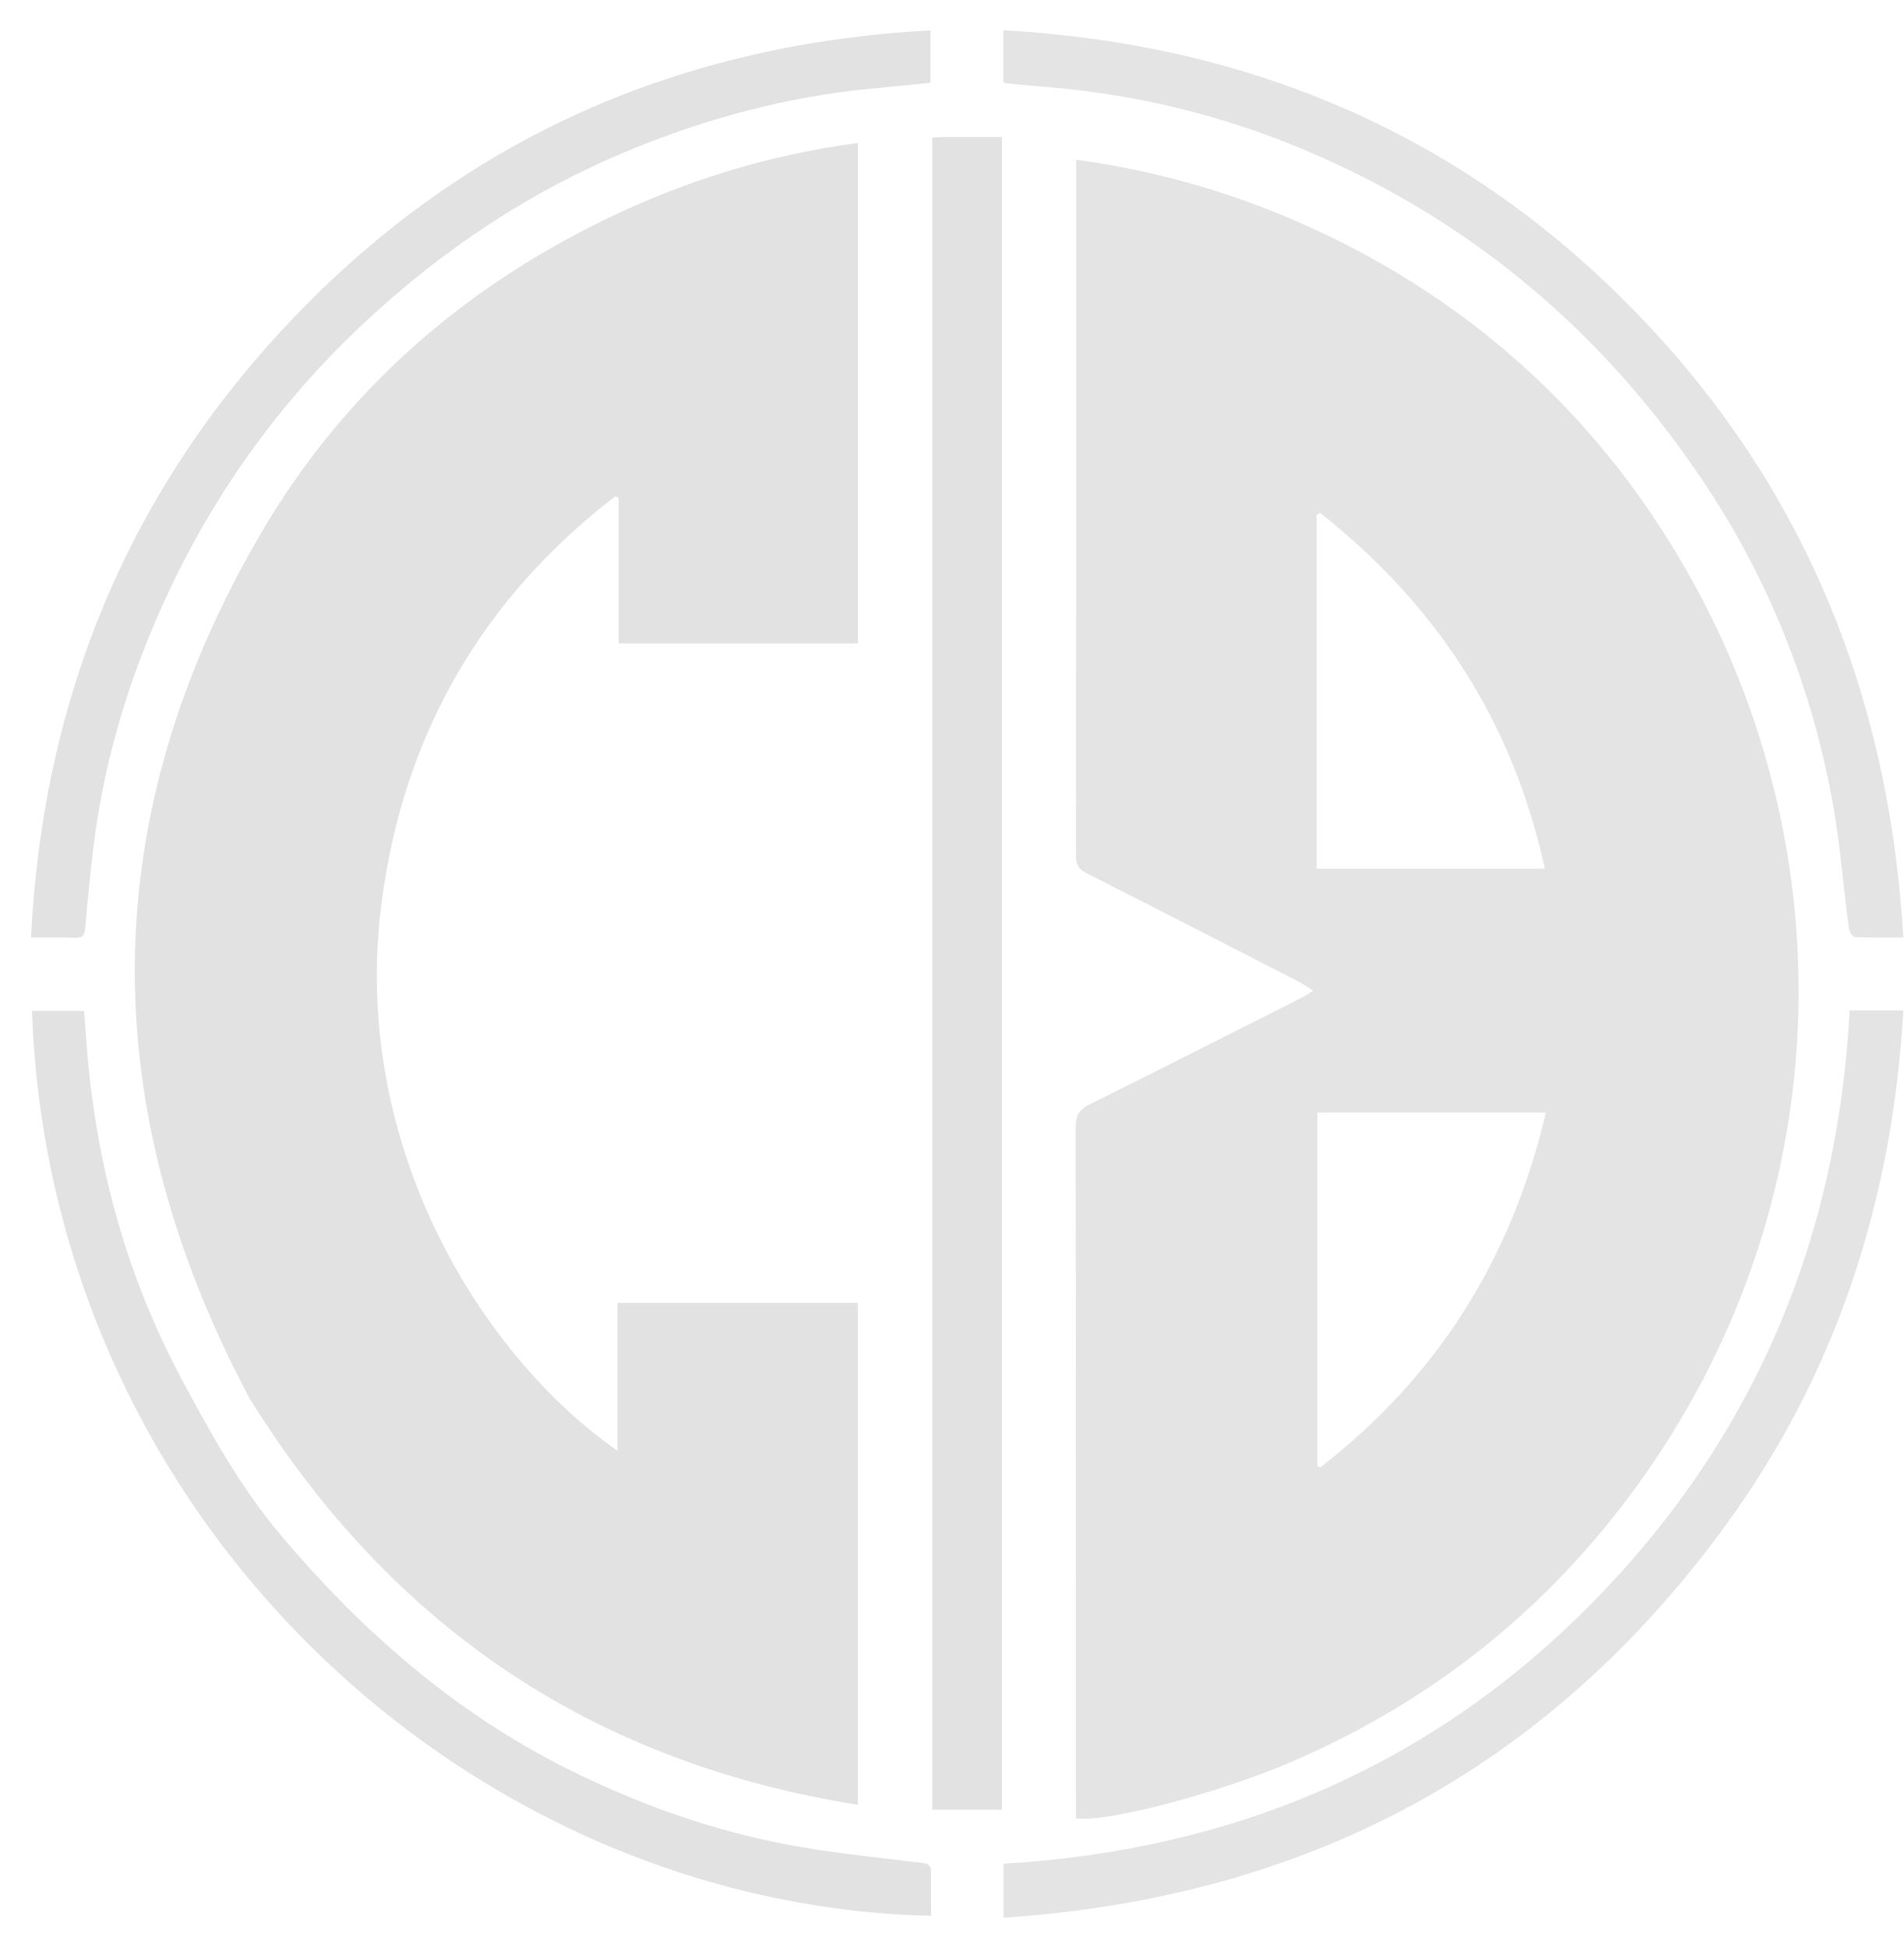
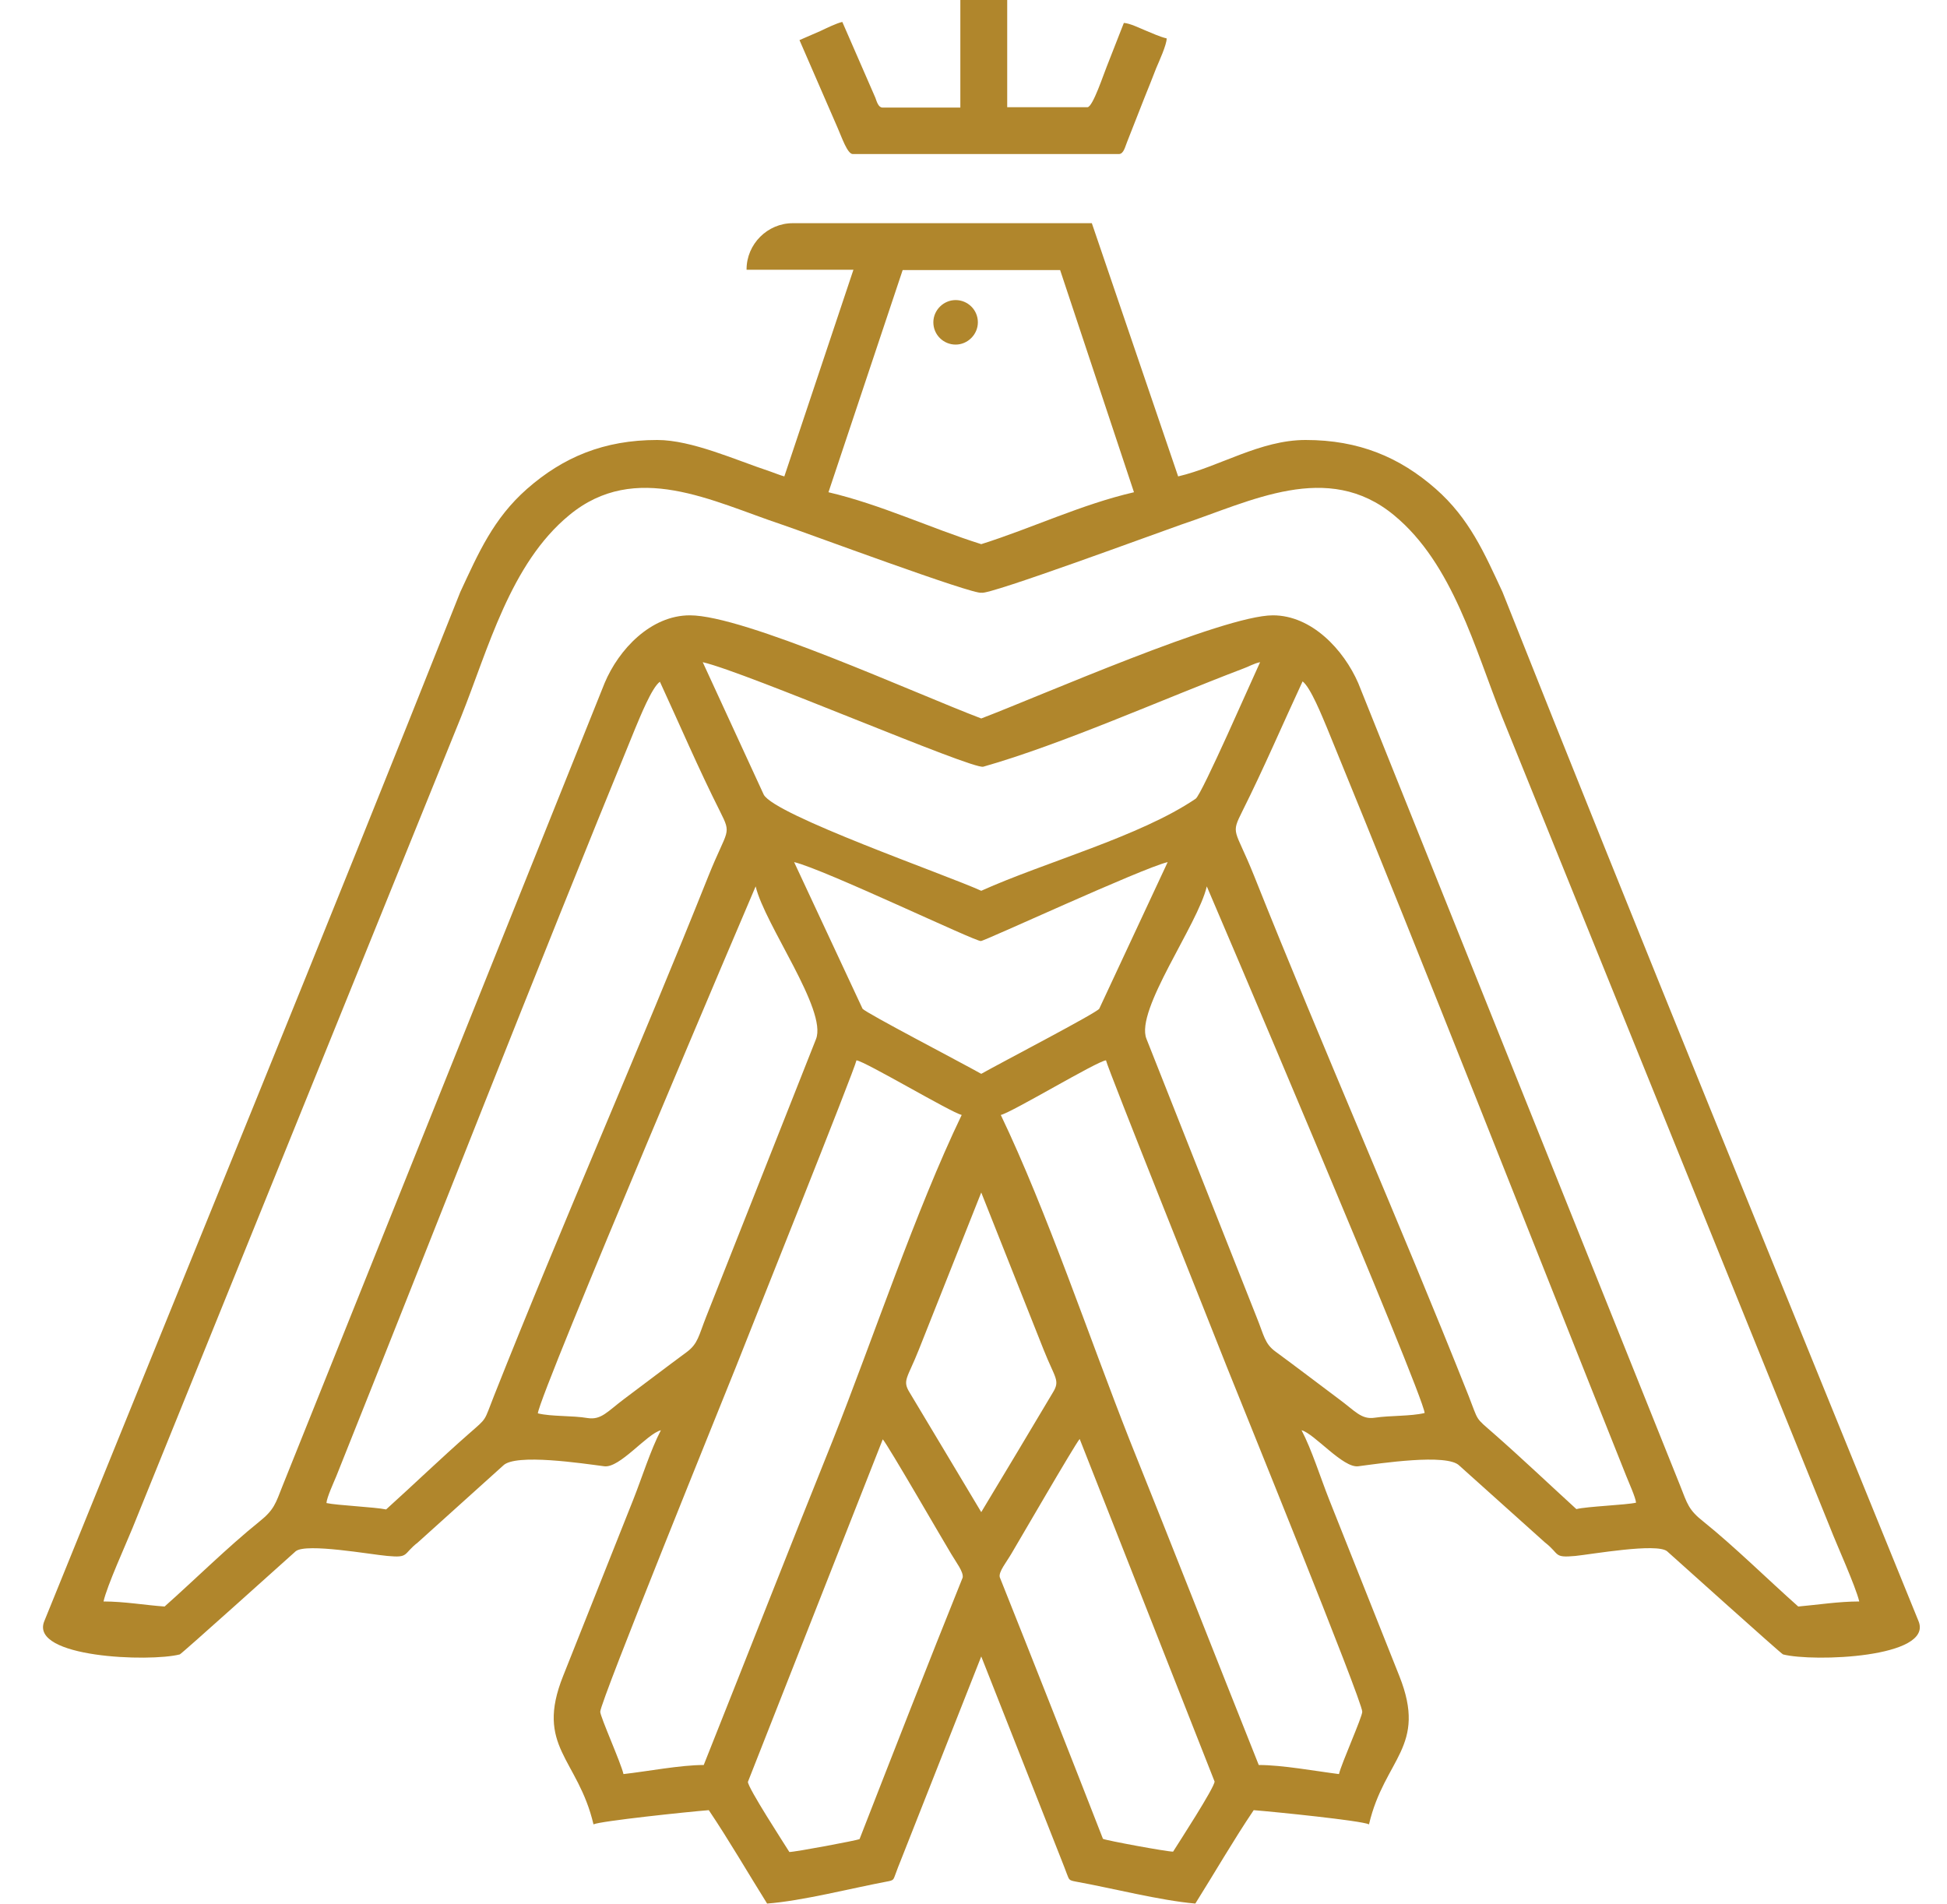
- <svg xmlns="http://www.w3.org/2000/svg" width="43" height="44" viewBox="0 0 43 44" fill="none">
-   <path d="M24.308 41.069C24.308 40.987 24.308 40.898 24.308 40.811C24.308 35.698 24.308 30.588 24.299 25.475C24.299 25.229 24.371 25.069 24.584 24.962C25.189 24.66 25.791 24.359 26.395 24.055C27.412 23.544 28.428 23.031 29.443 22.517C29.506 22.485 29.565 22.442 29.669 22.378C29.535 22.296 29.434 22.223 29.325 22.166C27.727 21.346 26.128 20.524 24.525 19.712C24.351 19.623 24.308 19.518 24.308 19.333C24.312 14.204 24.312 9.076 24.312 3.949C24.312 3.853 24.312 3.757 24.312 3.607C26.201 3.865 27.973 4.387 29.671 5.168C33.199 6.791 35.981 9.292 37.956 12.634C41.657 18.89 41.637 26.92 37.172 33.295C35.116 36.23 32.436 38.396 29.155 39.805C27.468 40.526 24.93 41.183 24.308 41.069ZM29.823 11.584C29.796 11.6 29.771 11.616 29.744 11.632C29.744 14.289 29.744 16.943 29.744 19.621C31.467 19.621 33.167 19.621 34.899 19.621C34.177 16.286 32.438 13.65 29.823 11.584ZM34.922 25.131C33.156 25.131 31.456 25.131 29.76 25.131C29.76 27.808 29.76 30.462 29.76 33.117C29.782 33.126 29.807 33.135 29.83 33.142C32.468 31.099 34.15 28.436 34.922 25.131Z" fill="#E4E4E4" />
-   <path d="M19.378 3.23C19.378 7.026 19.378 10.76 19.378 14.533C17.578 14.533 15.787 14.533 13.978 14.533C13.978 13.435 13.978 12.339 13.978 11.244C13.951 11.232 13.924 11.221 13.899 11.21C10.892 13.524 9.115 16.592 8.621 20.381C7.904 25.884 10.894 30.64 13.951 32.77C13.951 31.642 13.951 30.542 13.951 29.428C15.785 29.428 17.576 29.428 19.38 29.428C19.38 33.201 19.38 36.956 19.38 40.765C13.383 39.816 8.83 36.732 5.633 31.578C2.148 25.016 2.133 18.475 5.898 12.04C7.732 8.909 10.365 6.572 13.625 4.981C15.441 4.093 17.342 3.499 19.378 3.23Z" fill="#E2E2E2" />
-   <path d="M21.06 3.107C21.15 3.102 21.223 3.095 21.295 3.095C21.734 3.095 22.171 3.095 22.633 3.095C22.633 15.683 22.633 28.269 22.633 40.875C22.115 40.875 21.598 40.875 21.06 40.875C21.06 28.303 21.06 15.72 21.06 3.107Z" fill="#E2E2E2" />
-   <path d="M41.786 22.823C42.185 22.823 42.558 22.823 43 22.823C42.751 27.132 41.483 31.056 38.929 34.53C34.885 40.031 29.429 42.865 22.671 43.317C22.671 42.9 22.671 42.512 22.671 42.096C27.817 41.793 32.309 39.916 35.956 36.219C39.59 32.535 41.512 28.043 41.786 22.823Z" fill="#E4E4E4" />
-   <path d="M21.035 43.274C10.629 43.036 1.131 34.379 0.722 22.834C1.107 22.834 1.491 22.834 1.899 22.834C1.924 23.142 1.947 23.457 1.971 23.774C2.191 26.383 2.875 28.855 4.111 31.165C4.768 32.391 5.442 33.607 6.341 34.673C8.17 36.837 10.265 38.675 12.809 39.948C14.426 40.756 16.113 41.359 17.888 41.683C18.859 41.861 19.846 41.957 20.829 42.078C20.985 42.096 21.039 42.142 21.032 42.299C21.028 42.623 21.035 42.95 21.035 43.274Z" fill="#E2E2E2" />
-   <path d="M22.667 1.858C22.667 1.477 22.667 1.096 22.667 0.683C28.141 0.991 32.898 2.965 36.774 6.868C40.666 10.785 42.67 15.581 43 21.175C42.6 21.175 42.253 21.184 41.907 21.166C41.857 21.163 41.78 21.043 41.769 20.969C41.637 19.988 41.567 18.997 41.384 18.027C40.897 15.432 39.93 13.029 38.454 10.835C36.186 7.464 33.211 4.965 29.48 3.39C27.609 2.6 25.658 2.13 23.636 1.963C23.342 1.943 23.043 1.911 22.744 1.883C22.721 1.881 22.699 1.87 22.667 1.858Z" fill="#E4E4E4" />
-   <path d="M21.021 0.687C21.021 1.107 21.021 1.482 21.021 1.87C20.55 1.915 20.093 1.961 19.633 2.007C17.754 2.192 15.95 2.678 14.204 3.399C11.994 4.312 10.034 5.615 8.279 7.245C6.416 8.975 4.939 10.991 3.848 13.289C2.974 15.131 2.368 17.062 2.116 19.093C2.039 19.719 1.98 20.344 1.924 20.972C1.91 21.127 1.865 21.186 1.706 21.182C1.383 21.17 1.061 21.177 0.701 21.177C0.971 15.699 2.956 10.981 6.717 7.09C10.613 3.059 15.427 0.986 21.021 0.687Z" fill="#E2E2E2" />
+ <svg xmlns="http://www.w3.org/2000/svg" width="45" height="44" viewBox="0 0 45 44" fill="none">
+   <path fill-rule="evenodd" clip-rule="evenodd" d="M19.359 2.954C19.452 3.164 19.585 3.561 19.71 3.561H25.858C25.975 3.561 26.006 3.382 26.053 3.273L26.451 2.26C26.544 2.026 26.638 1.8 26.723 1.574C26.786 1.426 26.965 1.036 26.965 0.888C26.801 0.849 26.622 0.764 26.466 0.701C26.334 0.647 26.116 0.538 25.975 0.53L25.578 1.543C25.515 1.691 25.258 2.478 25.134 2.478H23.279V0H22.196V2.486H20.395C20.302 2.486 20.263 2.346 20.232 2.26L19.468 0.507C19.328 0.538 19.094 0.655 18.961 0.717L18.478 0.927L19.359 2.954Z" fill="#B0862C" />
+   <path fill-rule="evenodd" clip-rule="evenodd" d="M18.322 5.159H25.235L27.23 11.012C28.189 10.786 29.124 10.17 30.176 10.17C31.407 10.17 32.35 10.568 33.184 11.3C33.963 11.986 34.306 12.781 34.727 13.685C37.883 21.634 41.125 29.552 44.344 37.477C44.679 38.319 41.912 38.42 41.211 38.241C41.172 38.233 38.725 36.028 38.53 35.856C38.288 35.661 36.792 35.926 36.41 35.965C35.896 36.012 36.06 35.926 35.709 35.654L33.729 33.877C33.449 33.588 31.875 33.83 31.392 33.892C31.041 33.939 30.378 33.136 30.082 33.059C30.316 33.503 30.526 34.173 30.721 34.664L32.342 38.74C32.997 40.384 31.999 40.641 31.641 42.169C31.469 42.083 29.467 41.88 28.976 41.841C28.508 42.535 28.072 43.291 27.627 44C26.817 43.93 25.695 43.642 24.869 43.493C24.705 43.462 24.713 43.455 24.658 43.314C24.619 43.205 24.58 43.112 24.541 43.01L22.679 38.288L20.816 43.01C20.777 43.104 20.738 43.205 20.699 43.314C20.645 43.455 20.66 43.462 20.489 43.493C19.663 43.649 18.541 43.938 17.73 44C17.286 43.291 16.849 42.535 16.382 41.841C15.891 41.88 13.888 42.091 13.717 42.169C13.358 40.641 12.361 40.376 13.015 38.74L14.636 34.664C14.831 34.173 15.041 33.503 15.275 33.059C14.948 33.144 14.325 33.939 13.966 33.892C13.483 33.83 11.909 33.588 11.628 33.877L9.656 35.654C9.306 35.926 9.462 36.012 8.955 35.965C8.581 35.934 7.077 35.661 6.835 35.856C6.641 36.028 4.193 38.233 4.155 38.241C3.461 38.42 0.687 38.319 1.022 37.477C4.232 29.552 7.482 21.634 10.638 13.685C11.059 12.781 11.402 11.986 12.181 11.3C13.015 10.568 13.958 10.17 15.19 10.17C15.992 10.17 17.013 10.638 17.793 10.895C17.886 10.926 18.034 10.988 18.128 11.012L19.725 6.235H17.255V6.227C17.255 5.642 17.738 5.159 18.322 5.159ZM24.502 6.242H20.863L19.148 11.378C20.372 11.666 21.494 12.204 22.679 12.578C23.863 12.204 24.993 11.659 26.209 11.378L24.502 6.242ZM22.679 34.952C23.232 34.033 23.785 33.113 24.331 32.193C24.51 31.905 24.386 31.866 24.12 31.196L22.679 27.564L21.237 31.196C20.972 31.866 20.847 31.905 21.027 32.193C21.58 33.121 22.133 34.033 22.679 34.952ZM22.679 24.821C23.177 24.541 25.336 23.418 25.406 23.317L26.988 19.927C26.396 20.067 22.726 21.766 22.671 21.751C22.578 21.782 19.047 20.091 18.354 19.927L19.936 23.317C20.021 23.418 22.18 24.541 22.679 24.821ZM22.679 20.59C24.152 19.927 26.349 19.335 27.635 18.462C27.776 18.368 28.944 15.688 29.124 15.306C28.976 15.337 28.866 15.407 28.734 15.454C26.887 16.155 24.541 17.207 22.726 17.722C22.468 17.792 17.255 15.54 16.242 15.306L17.652 18.368C17.909 18.844 21.876 20.223 22.679 20.59ZM22.679 16.607C23.996 16.108 28.274 14.223 29.42 14.223C30.316 14.223 31.056 15.017 31.392 15.789L38.834 34.344C38.998 34.757 39.021 34.898 39.379 35.178C40.096 35.755 40.86 36.511 41.562 37.134C42.006 37.095 42.497 37.017 42.972 37.017C42.886 36.659 42.442 35.685 42.302 35.319L34.719 16.576C34.088 15.002 33.581 13.03 32.218 11.908C30.682 10.638 28.913 11.588 27.3 12.126C26.786 12.305 22.842 13.763 22.687 13.7C22.523 13.763 18.587 12.298 18.073 12.126C16.46 11.588 14.691 10.638 13.156 11.908C11.792 13.03 11.285 15.002 10.654 16.576L3.063 35.319C2.915 35.685 2.471 36.659 2.393 37.017C2.869 37.017 3.36 37.103 3.804 37.134C4.505 36.511 5.269 35.755 5.986 35.178C6.337 34.898 6.368 34.757 6.531 34.344L13.974 15.789C14.301 15.01 15.041 14.223 15.945 14.223C17.208 14.223 21.12 16.015 22.679 16.607ZM17.013 31.586C16.725 32.31 13.873 39.332 13.873 39.566C13.873 39.683 14.356 40.758 14.41 41.007C14.964 40.945 15.727 40.797 16.265 40.797C17.262 38.295 18.244 35.786 19.25 33.285C20.185 30.931 21.159 27.993 22.227 25.772C21.97 25.709 19.998 24.533 19.795 24.509C19.756 24.72 17.333 30.767 17.013 31.586ZM21.985 35.919C21.822 35.654 20.528 33.409 20.403 33.269L17.286 41.187C17.286 41.327 18.128 42.621 18.244 42.808C18.385 42.808 19.788 42.543 19.866 42.511C20.653 40.493 21.44 38.475 22.25 36.464C22.273 36.332 22.094 36.106 21.985 35.919ZM17.465 20.488C17.457 20.496 12.47 32.217 12.431 32.669C12.75 32.747 13.218 32.716 13.584 32.778C13.896 32.825 14.036 32.63 14.418 32.342C14.909 31.975 15.377 31.617 15.875 31.25C16.133 31.056 16.148 30.876 16.32 30.44L18.86 24.018C19.125 23.348 17.676 21.377 17.465 20.488ZM14.683 16.833C12.329 22.577 10.077 28.359 7.771 34.126C7.716 34.259 7.552 34.617 7.545 34.742C7.786 34.796 8.667 34.835 8.924 34.89C9.563 34.313 10.194 33.705 10.833 33.144C11.277 32.755 11.176 32.871 11.418 32.264C13.015 28.235 14.769 24.268 16.374 20.247C16.818 19.14 16.92 19.311 16.639 18.75C16.148 17.776 15.712 16.755 15.252 15.758C15.065 15.89 14.792 16.576 14.683 16.833ZM28.352 31.586C28.033 30.767 25.609 24.72 25.562 24.509C25.36 24.525 23.396 25.709 23.131 25.772C24.198 28.001 25.18 30.931 26.108 33.285C27.113 35.786 28.095 38.295 29.093 40.797C29.638 40.797 30.394 40.937 30.947 41.007C31.002 40.766 31.485 39.69 31.485 39.566C31.493 39.332 28.64 32.31 28.352 31.586ZM23.372 35.919C23.263 36.106 23.076 36.332 23.107 36.456C23.91 38.467 24.705 40.485 25.492 42.504C25.57 42.543 26.965 42.8 27.113 42.8C27.23 42.613 28.072 41.319 28.072 41.179L24.954 33.261C24.83 33.409 23.536 35.646 23.372 35.919ZM27.892 20.488C27.69 21.369 26.232 23.348 26.497 24.011L29.038 30.432C29.217 30.869 29.225 31.056 29.482 31.243C29.981 31.609 30.448 31.967 30.939 32.334C31.321 32.614 31.462 32.817 31.773 32.77C32.132 32.716 32.599 32.739 32.927 32.661C32.896 32.217 27.9 20.496 27.892 20.488ZM30.674 16.833C30.565 16.576 30.293 15.89 30.106 15.75C29.646 16.74 29.202 17.776 28.718 18.742C28.438 19.304 28.539 19.132 28.983 20.239C30.589 24.268 32.342 28.235 33.94 32.256C34.181 32.871 34.08 32.747 34.524 33.136C35.163 33.697 35.802 34.305 36.434 34.882C36.683 34.82 37.571 34.788 37.813 34.734C37.805 34.617 37.642 34.259 37.587 34.118C35.288 28.367 33.028 22.577 30.674 16.833Z" fill="#B0862C" />
+   <path fill-rule="evenodd" clip-rule="evenodd" d="M22.087 6.936C22.367 6.936 22.601 7.162 22.601 7.45C22.601 7.731 22.367 7.965 22.087 7.965C21.806 7.965 21.572 7.739 21.572 7.45C21.572 7.17 21.806 6.936 22.087 6.936Z" fill="#B0862C" />
</svg>
